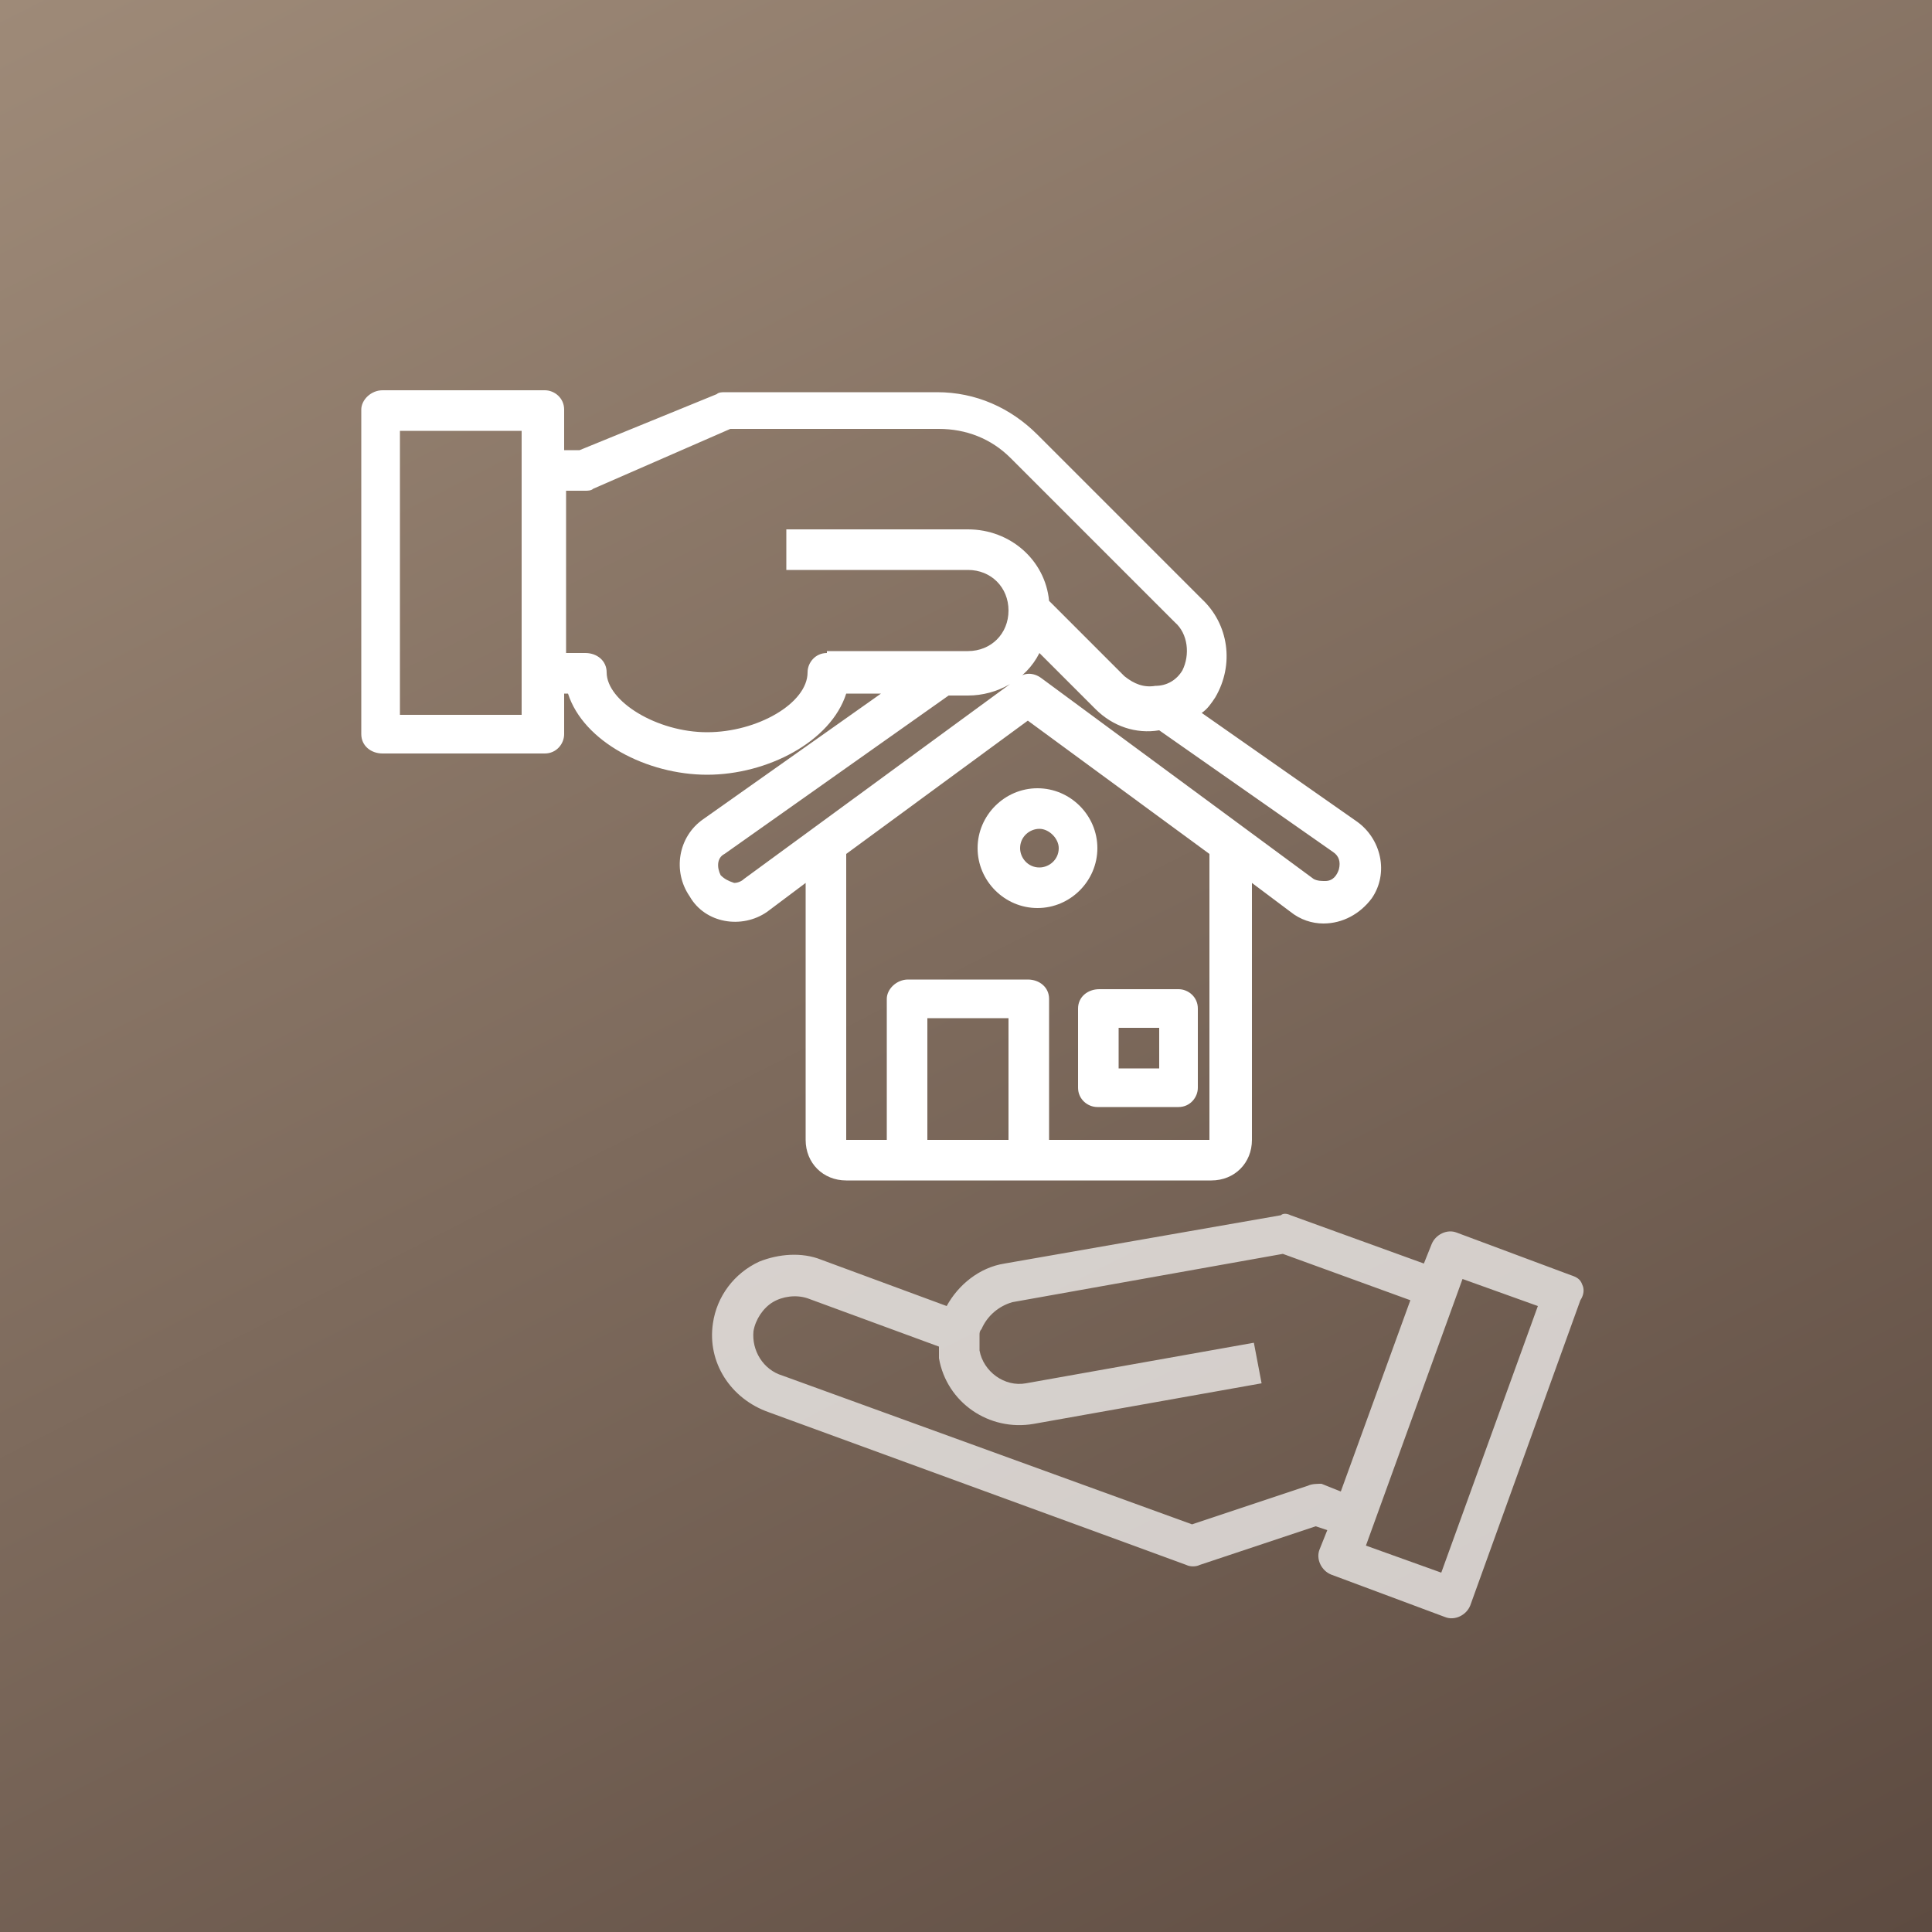
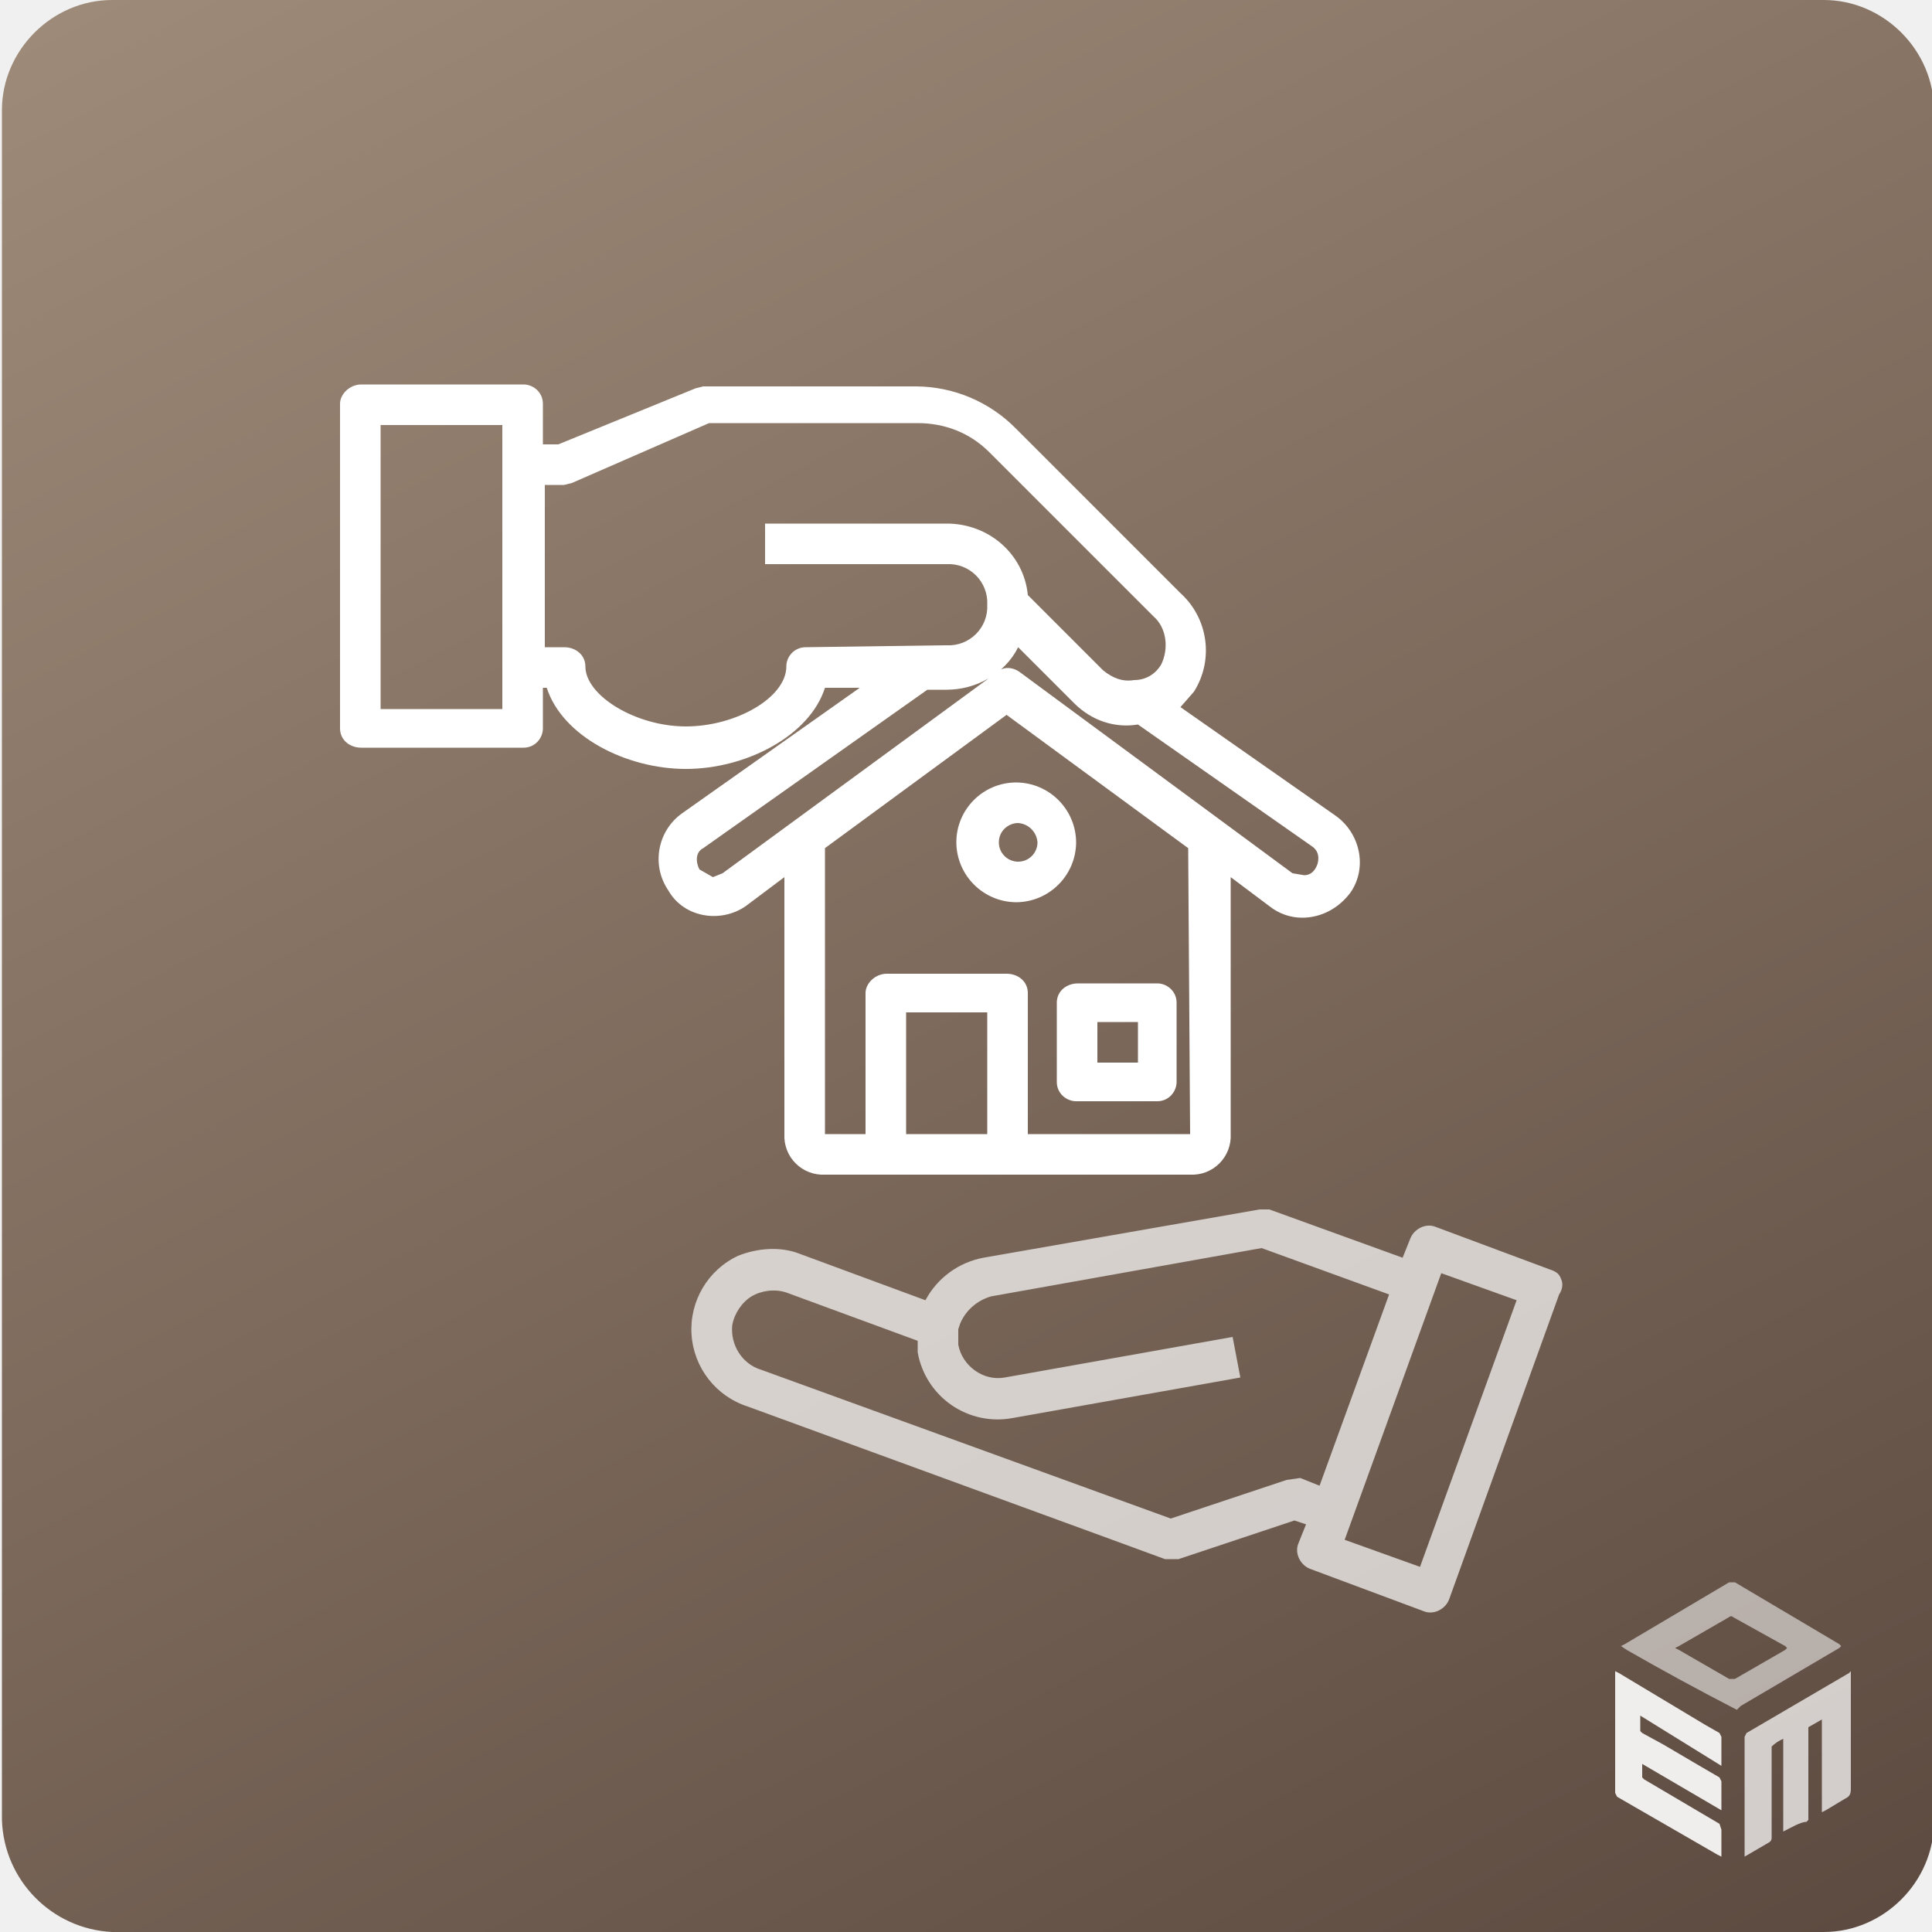
- <svg xmlns="http://www.w3.org/2000/svg" version="1.1" id="Referenzen" x="0" y="0" viewBox="0 0 100 100" xml:space="preserve">
-   <style>.st2{fill:#fff}</style>
-   <linearGradient id="SVGID_1_" gradientUnits="userSpaceOnUse" x1="80.531" y1="109.92" x2="19.469" y2="-9.92">
+ <svg xmlns="http://www.w3.org/2000/svg" viewBox="0 0 100 100">
+   <linearGradient id="A" x1="79.7" x2="20.5" y1="108.2" y2="-8.1" gradientUnits="userSpaceOnUse">
    <stop offset="0" stop-color="#5d4b41" />
    <stop offset="1" stop-color="#9e8a78" />
  </linearGradient>
-   <path fill="url(#SVGID_1_)" d="M0 0h100v100H0z" />
-   <path d="M81.9 66.5c-.1-.3-.3-.4-.6-.5l-5.9-2.2c-.5-.2-1.1.1-1.3.6l-.4 1-6.9-2.5c-.2-.1-.4-.1-.5 0L52 65.4c-1.3.2-2.4 1.1-3 2.2l-6.5-2.4c-1-.4-2.2-.3-3.2.1-1.3.6-2.2 1.8-2.4 3.2-.3 2 .9 3.9 2.9 4.6l18.6 6.8 3 1.1c.2.1.5.1.7 0l6-2 .6.2-.4 1c-.2.5.1 1.1.6 1.3l5.9 2.2c.5.2 1.1-.1 1.3-.6l5.7-15.8c.2-.3.2-.6.1-.8zM67.7 76.9l-6 2-21.2-7.7c-1-.3-1.6-1.3-1.5-2.3.1-.6.5-1.2 1-1.5.5-.3 1.2-.4 1.8-.2l6.8 2.5v.6c.4 2.3 2.6 3.8 4.9 3.4l11.8-2.1-.4-2.1-11.8 2.1c-1.1.2-2.2-.6-2.4-1.7v-.7-.1c0-.1 0-.2.1-.3.3-.7.9-1.2 1.6-1.4l14-2.5 6.6 2.4-3.6 9.9-1-.4c-.2 0-.5 0-.7.1zm6.9 4.5L70.7 80l5-13.8 3.9 1.4-5 13.8z" opacity=".7" fill="#fff" />
-   <path class="st2" d="M39.7 47.2l2-1.5V59c0 1.2.9 2.1 2.1 2.1h18.9c1.2 0 2.1-.9 2.1-2.1V45.7l2 1.5c.5.4 1.1.6 1.7.6 1 0 1.9-.5 2.5-1.3.9-1.3.5-3.1-.8-4l-8-5.6c.3-.2.5-.5.7-.8 1-1.7.7-3.8-.7-5.1l-8.5-8.5c-1.4-1.4-3.2-2.2-5.2-2.2h-11c-.1 0-.3 0-.4.1L30 23.3h-.8v-2.1c0-.6-.5-1-1-1h-8.4c-.6 0-1.1.5-1.1 1V38c0 .6.5 1 1.1 1h8.4c.6 0 1-.5 1-1v-2.1h.2c.8 2.5 4.1 4.2 7.2 4.2 3.1 0 6.4-1.7 7.2-4.2h1.8l-9.2 6.5c-1.3.9-1.6 2.7-.7 4 .8 1.4 2.7 1.7 4 .8zM27 37h-6.3V22.3H27V37zm21 22v-6.3h4.2V59H48zm14.7 0h-8.4v-7.3c0-.6-.5-1-1.1-1H47c-.6 0-1.1.5-1.1 1V59h-2.1V44.2l9.4-6.9 9.4 6.9V59zM42.8 33.8c-.6 0-1 .5-1 1 0 1.6-2.6 3.1-5.2 3.1s-5.2-1.6-5.2-3.1c0-.6-.5-1-1.1-1h-1v-8.4h1c.1 0 .3 0 .4-.1l7.1-3.1h10.8c1.4 0 2.7.5 3.7 1.5l8.5 8.5c.7.6.8 1.7.4 2.5-.3.5-.8.8-1.4.8-.6.1-1.1-.1-1.6-.5l-3.9-3.9c-.2-2.1-2-3.7-4.2-3.7h-9.4v2.1h9.4c1.2 0 2.1.9 2.1 2.1 0 1.2-.9 2.1-2.1 2.1h-7.3zm-5.5 11.5c-.2-.4-.2-.9.2-1.1L49.1 36h1c1.5 0 3-.8 3.7-2.2l2.9 2.9c.9.9 2.1 1.3 3.3 1.1l9 6.3c.3.2.4.5.3.9-.1.3-.3.6-.7.6-.2 0-.4 0-.6-.1L53.9 35.1c-.4-.3-.9-.3-1.2 0L38.5 45.5c-.1.1-.3.2-.5.2-.3-.1-.5-.2-.7-.4z" />
-   <path class="st2" d="M55.8 52.2v4.1c0 .6.5 1 1 1H61c.6 0 1-.5 1-1v-4.1c0-.6-.5-1-1-1h-4.1c-.6 0-1.1.4-1.1 1zm2.1 1H60v2.1h-2.1v-2.1zM50.6 43.9c0 1.7 1.4 3.1 3.1 3.1 1.7 0 3.1-1.4 3.1-3.1 0-1.7-1.4-3.1-3.1-3.1-1.7 0-3.1 1.4-3.1 3.1zm4.2 0c0 .6-.5 1-1 1-.6 0-1-.5-1-1 0-.6.5-1 1-1s1 .5 1 1z" />
+   <path fill="url(#A)" d="M.1 5.7C.1 2.6 2.7 0 5.8 0h88.6c3.1 0 5.7 2.6 5.7 5.7v88.6c0 3.1-2.6 5.7-5.7 5.7H5.8a6 6 0 01-5.7-5.8V5.7z" />
+   <g fill="#fff">
+     <g fill-rule="evenodd" opacity=".9">
+       <path d="M84.9 88.8v.8l.1.1 1.1.6 1.7 1 1.2.7.1.2v1.5L85 91.3v.7l.1.1 3.9 2.3.1.3v1.4l-.2-.1-5.2-3-.1-.2v-6.3l.2.1 4.5 2.7.7.4.1.2v1.5l-4.2-2.6z" />
+       <path d="M92.3 94.8V90a2 2 0 0 0-.6.4v4.7c0 .1 0 .2-.2.3l-1.2.7v-6.2l.1-.2 5.3-3.1.1-.1v6.1c0 .3-.1.4-.3.5l-1 .6-.2.1V89l-.7.4v4.8l-.1.1c-.3 0-.8.3-1.2.5z" opacity=".8" />
+       <path d="M89.9 88.5a145.6 145.6 0 01-5.7-3.1l-.3-.2.2-.1 5.4-3.2h.3l5.4 3.2.1.1-.1.1-5.1 3-.2.2zm-3.2-3.2l.2.1 2.6 1.5h.3l2.6-1.5.1-.1-.1-.1-2.7-1.5c-.1-.1-.2 0-.2 0l-2.6 1.5-.2.1z" opacity=".6" />
+     </g>
+     <path d="M80.8 66.2c-.1-.3-.3-.4-.6-.5l-5.9-2.2c-.5-.2-1.1.1-1.3.6l-.4 1-6.9-2.5h-.5l-14.3 2.5a4.3 4.3 0 00-3 2.2l-6.5-2.4c-1-.4-2.2-.3-3.2.1a4.2 4.2 0 00.5 7.8l18.6 6.8 3 1.1h.7l6-2 .6.2-.4 1c-.2.5.1 1.1.6 1.3l5.9 2.2c.5.2 1.1-.1 1.3-.6L80.7 67c.2-.3.2-.6.1-.8zM66.6 76.6l-6 2-21.2-7.7c-1-.3-1.6-1.3-1.5-2.3.1-.6.5-1.2 1-1.5.5-.3 1.2-.4 1.8-.2l6.8 2.5v.6a4.2 4.2 0 004.9 3.4l11.8-2.1-.4-2.1L52 71.3c-1.1.2-2.2-.6-2.4-1.7V68.8l.1-.3c.3-.7.9-1.2 1.6-1.4l14-2.5 6.6 2.4-3.6 9.9-1-.4-.7.1zm6.9 4.5l-3.9-1.4 5-13.8 3.9 1.4-5 13.8z" opacity=".7" />
+     <path d="M38.6 46.9l2-1.5v13.3a2 2 0 0 0 2.1 2.1h18.9a2 2 0 0 0 2.1-2.1V45.4l2 1.5c.5.4 1.1.6 1.7.6 1 0 1.9-.5 2.5-1.3.9-1.3.5-3.1-.8-4l-8-5.6.7-.8a4 4 0 0 0-.7-5.1l-8.5-8.5a7.3 7.3 0 0 0-5.2-2.2h-11l-.4.1-7.1 2.9h-.8v-2.1c0-.6-.5-1-1-1h-8.4c-.6 0-1.1.5-1.1 1v16.8c0 .6.5 1 1.1 1h8.4c.6 0 1-.5 1-1v-2.1h.2c.8 2.5 4.1 4.2 7.2 4.2s6.4-1.7 7.2-4.2h1.8l-9.2 6.5a2.9 2.9 0 0 0-.7 4c.8 1.4 2.7 1.7 4 .8zM26 36.7h-6.3V22H26v14.7zm20.9 22v-6.3h4.2v6.3h-4.2zm14.7 0h-8.4v-7.3c0-.6-.5-1-1.1-1h-6.2c-.6 0-1.1.5-1.1 1v7.3h-2.1V43.9l9.4-6.9 9.4 6.9.1 14.8zM41.7 33.5a1 1 0 0 0-1 1c0 1.6-2.6 3.1-5.2 3.1s-5.2-1.6-5.2-3.1c0-.6-.5-1-1.1-1h-1v-8.4h1l.4-.1 7.1-3.1h10.8c1.4 0 2.7.5 3.7 1.5l8.5 8.5c.7.6.8 1.7.4 2.5-.3.5-.8.8-1.4.8-.6.1-1.1-.1-1.6-.5l-3.9-3.9c-.2-2.1-2-3.7-4.2-3.7h-9.4v2.1H49a2 2 0 0 1 2.1 2.1 2 2 0 0 1-2.1 2.1l-7.3.1zM36.2 45c-.2-.4-.2-.9.2-1.1L48 35.7h1c1.5 0 3-.8 3.7-2.2l2.9 2.9c.9.9 2.1 1.3 3.3 1.1l9 6.3c.3.2.4.5.3.9-.1.3-.3.6-.7.6l-.6-.1-14.1-10.4c-.4-.3-.9-.3-1.2 0L37.4 45.2l-.5.2-.7-.4zm18.5 6.9V56c0 .6.5 1 1 1h4.2c.6 0 1-.5 1-1v-4.1c0-.6-.5-1-1-1h-4.1c-.6 0-1.1.4-1.1 1zm2.1 1h2.1V55h-2.1v-2.1zm-7.3-9.3a3.12 3.12 0 0 0 3.1 3.1 3.12 3.12 0 0 0 3.1-3.1 3.12 3.12 0 0 0-3.1-3.1 3.1 3.1 0 0 0-3.1 3.1zm4.2 0a1 1 0 0 1-2 0c0-.6.5-1 1-1a1.08 1.08 0 0 1 1 1z" />
+   </g>
</svg>
